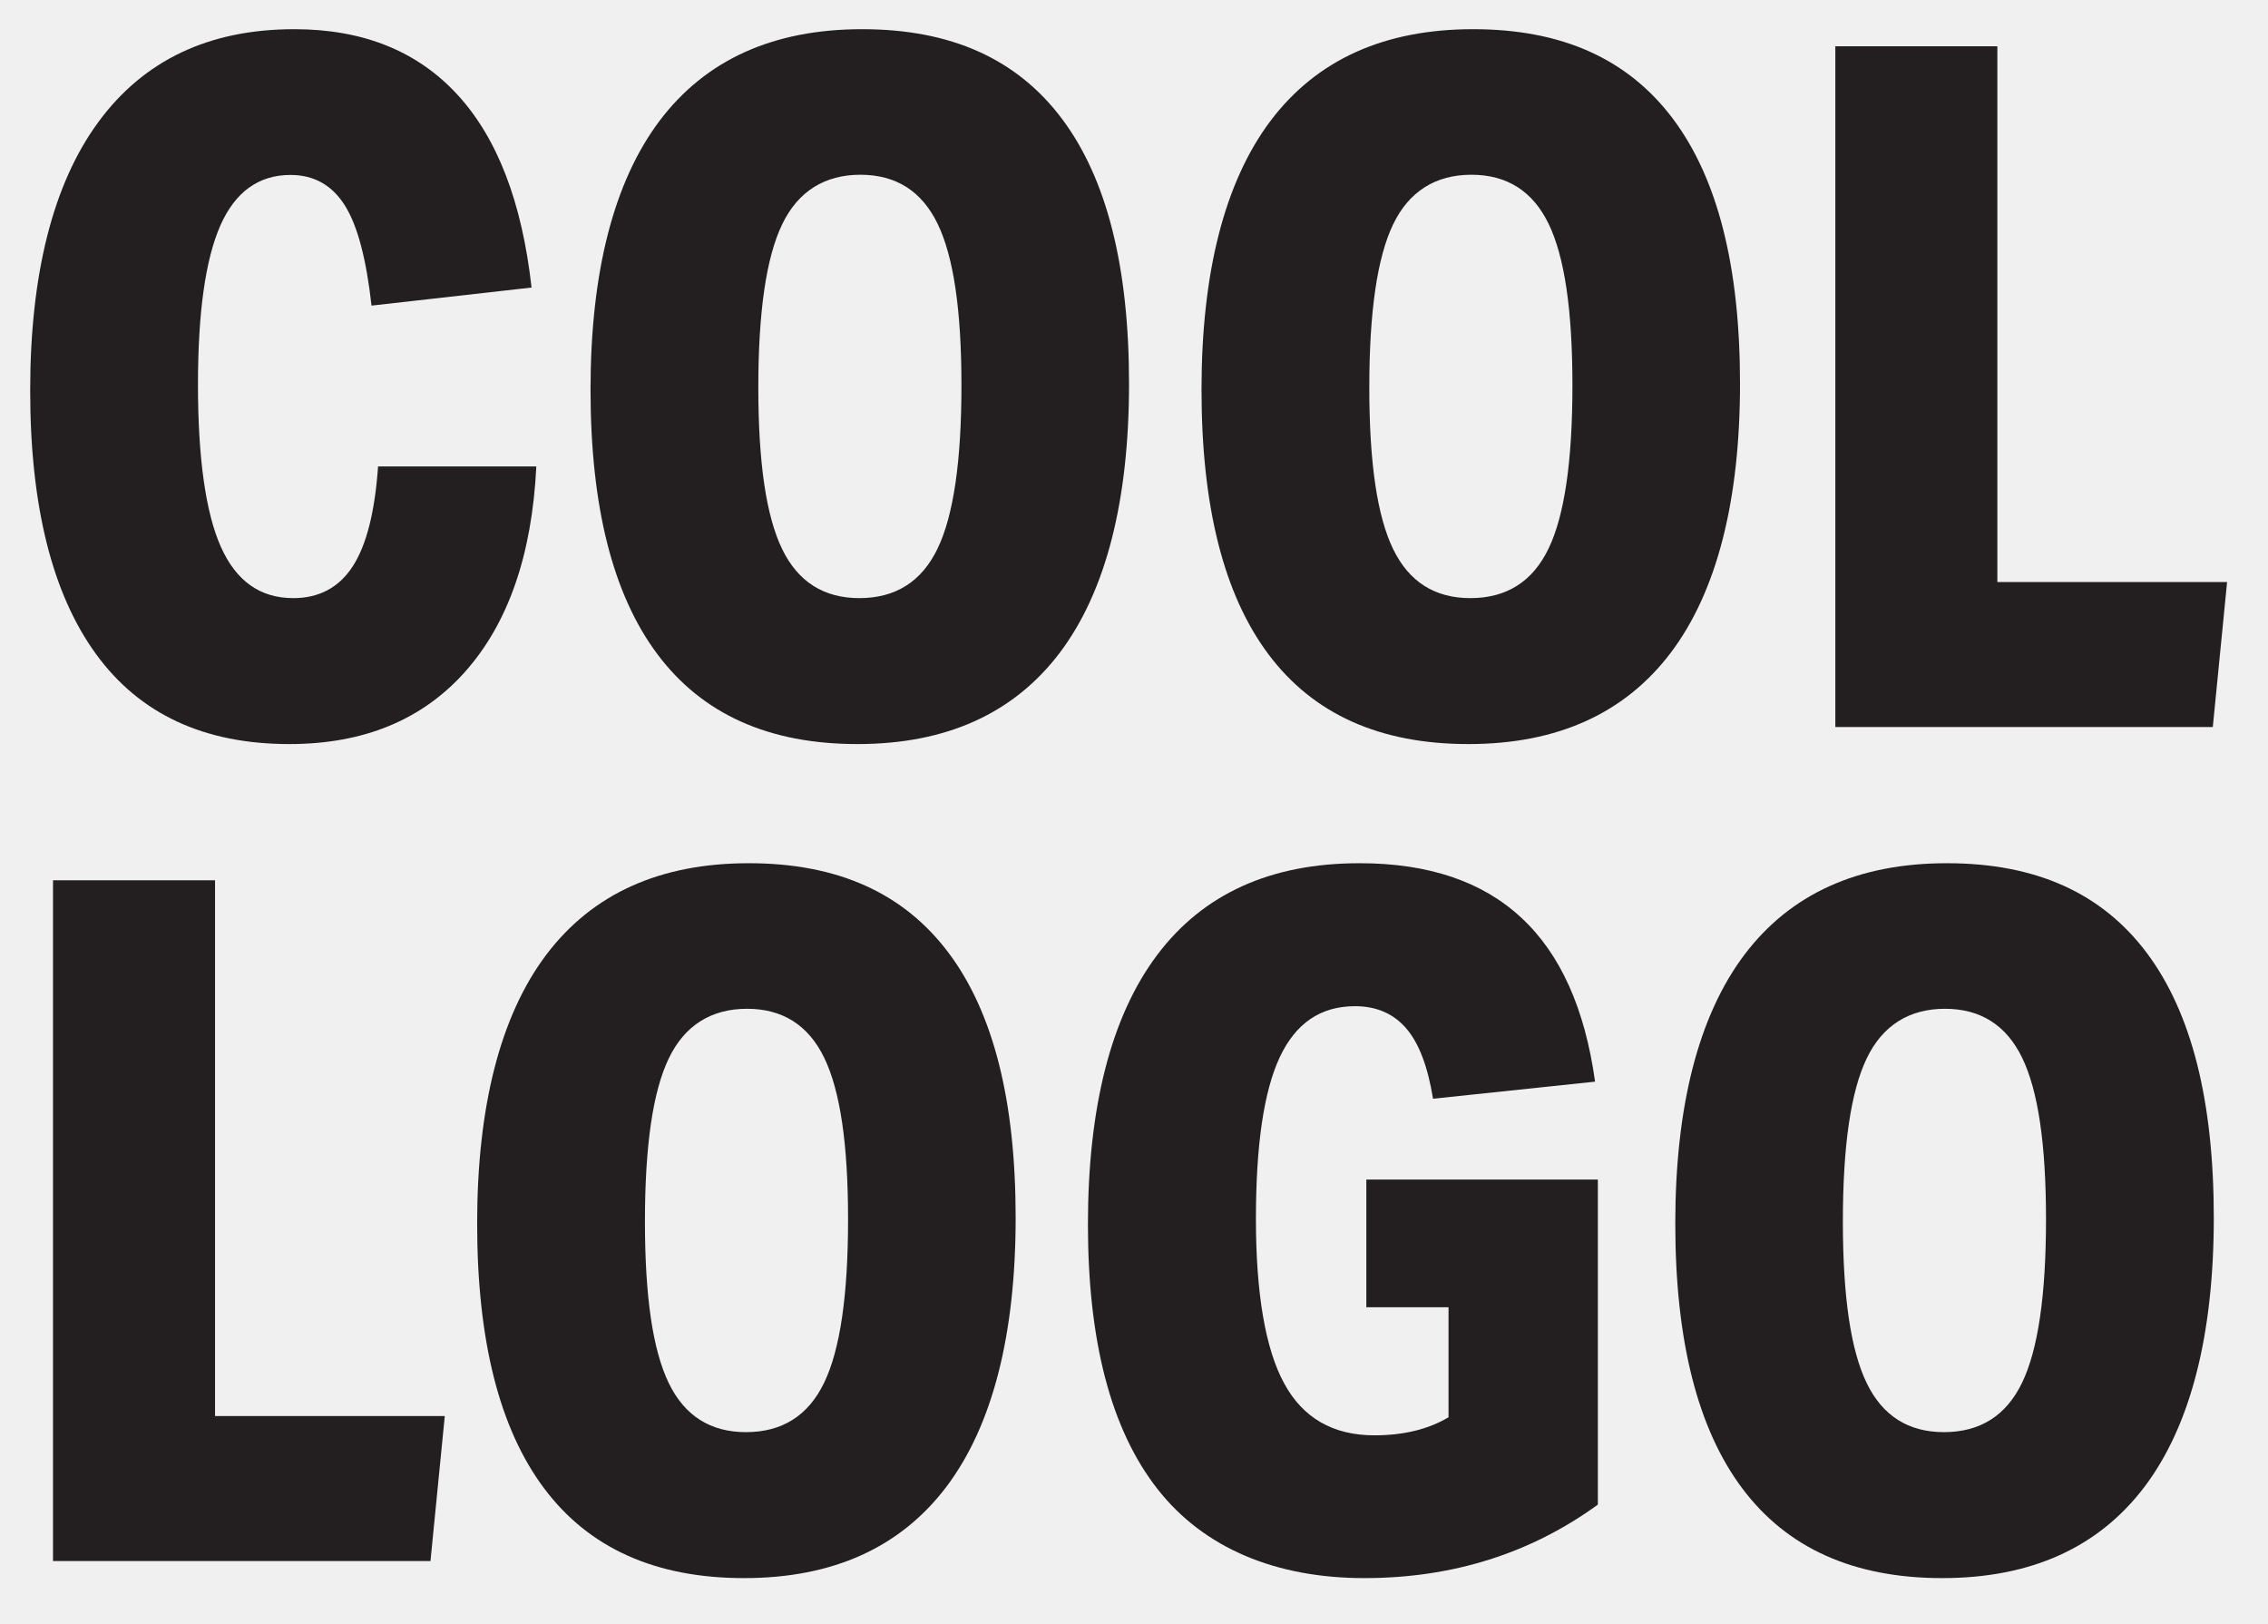
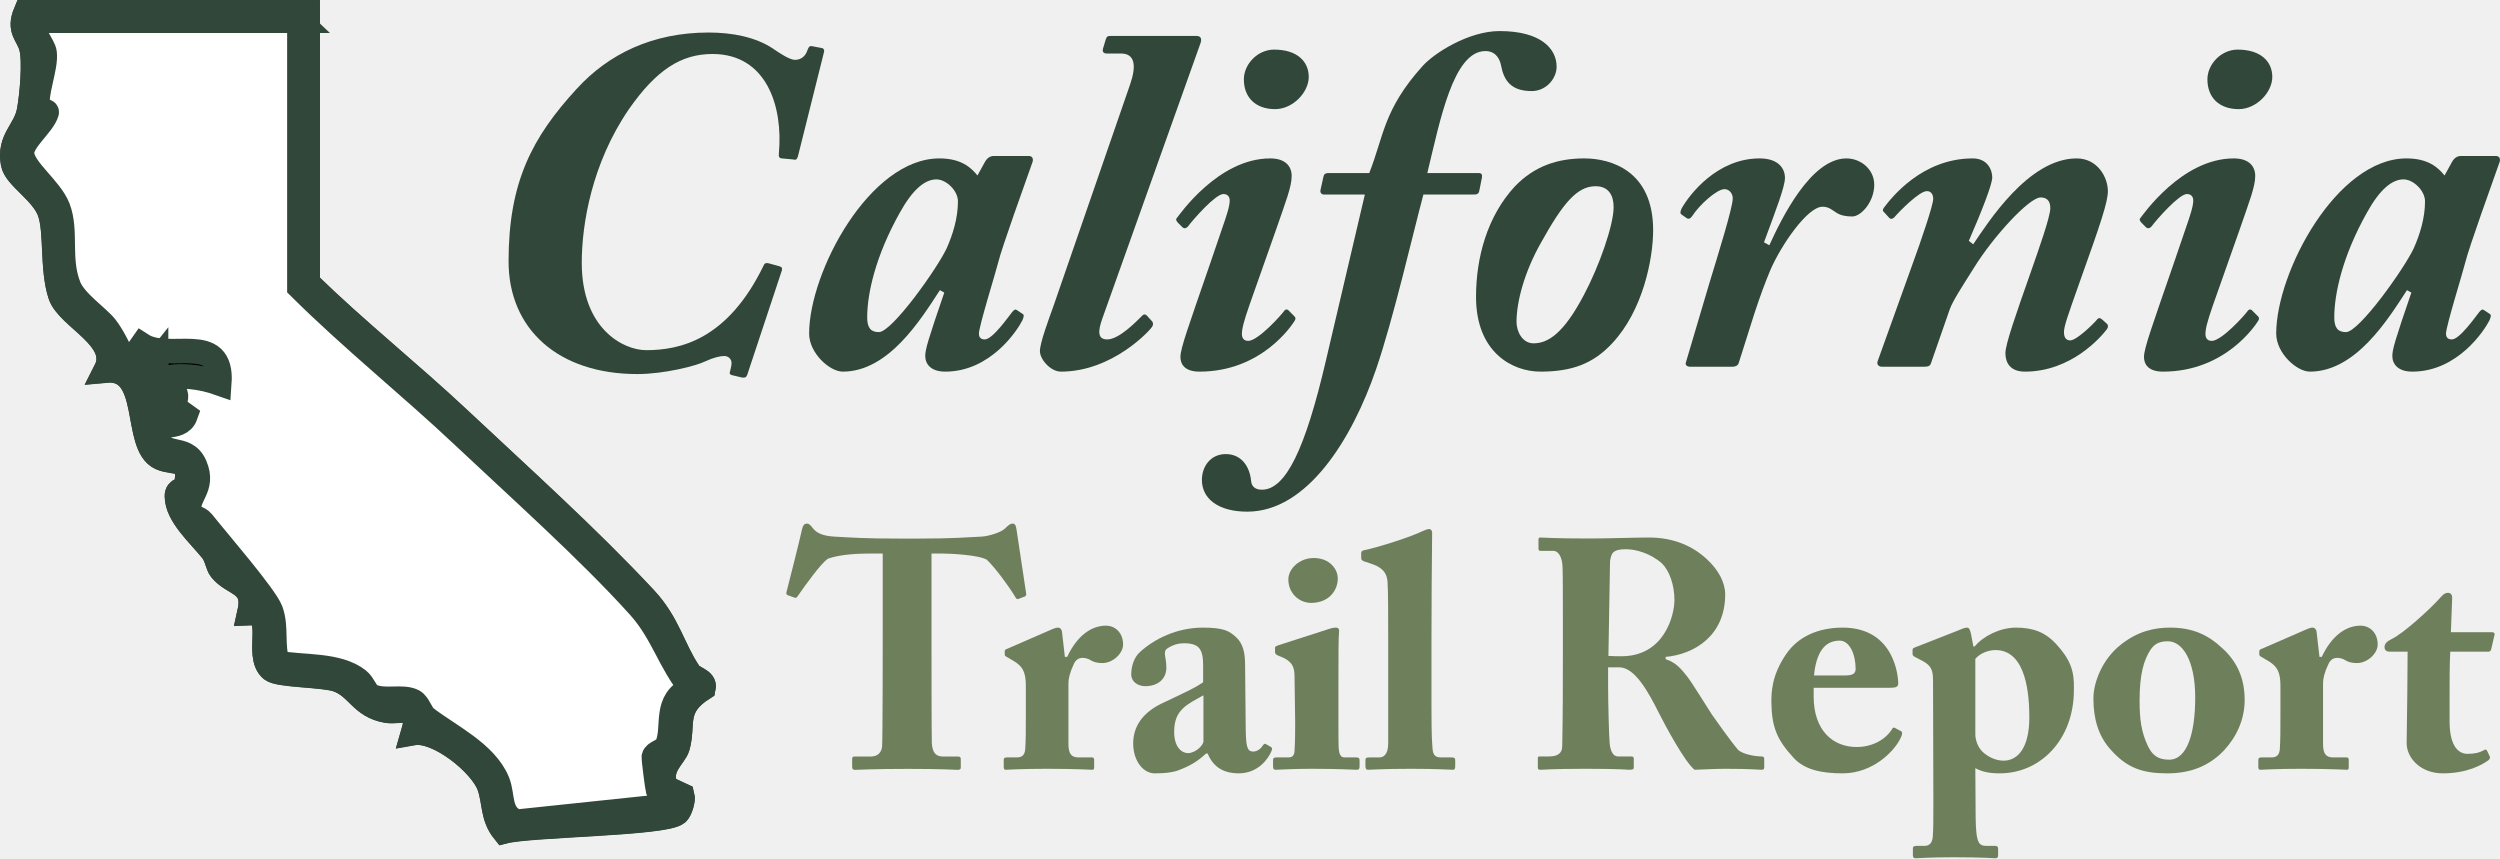
- <svg xmlns="http://www.w3.org/2000/svg" id="Layer_1" data-name="Layer 1" version="1.1" viewBox="0 0 114.22 81.75">
+ <svg xmlns="http://www.w3.org/2000/svg" id="Layer_1" data-name="Layer 1" viewBox="0 0 307.43 105.54">
  <defs>
    <style>
      .cls-1 {
-         fill: #231f20;
-         stroke-width: 0px;
+         fill: #fff;
+       }
+ 
+       .cls-1, .cls-2 {
+         stroke: #31473a;
+         stroke-miterlimit: 10;
+         stroke-width: 3px;
+       }
+ 
+       .cls-3 {
+         fill: #6e7f5b;
+       }
+ 
+       .cls-4 {
+         fill: #31473a;
      }
    </style>
  </defs>
-   <path class="cls-1" d="M27.01,23.5c-.22,4.45-1.42,7.89-3.58,10.32-2.16,2.43-5.11,3.65-8.86,3.65-4.29,0-7.54-1.51-9.74-4.54s-3.31-7.45-3.31-13.27,1.14-10.39,3.43-13.51C7.24,3.03,10.53,1.47,14.82,1.47c3.46,0,6.19,1.1,8.21,3.29,2.02,2.19,3.26,5.43,3.74,9.72l-8.06.91c-.26-2.34-.7-4.02-1.34-5.04-.64-1.02-1.55-1.54-2.74-1.54-1.6,0-2.78.85-3.53,2.54-.75,1.7-1.13,4.37-1.13,8.02s.38,6.43,1.15,8.16c.77,1.73,1.98,2.59,3.65,2.59,1.31,0,2.31-.54,3-1.61.69-1.07,1.11-2.74,1.27-5.02h7.97Z" />
-   <path class="cls-1" d="M43.18,37.47c-4.45,0-7.8-1.5-10.06-4.51-2.26-3.01-3.38-7.46-3.38-13.34s1.16-10.46,3.48-13.54c2.32-3.07,5.72-4.61,10.2-4.61s7.8,1.5,10.06,4.51c2.26,3.01,3.38,7.46,3.38,13.34s-1.16,10.46-3.48,13.54c-2.32,3.07-5.72,4.61-10.2,4.61ZM43.28,30.12c1.82,0,3.14-.83,3.94-2.5.8-1.66,1.2-4.4,1.2-8.21s-.4-6.49-1.2-8.14c-.8-1.65-2.1-2.47-3.89-2.47s-3.14.83-3.94,2.5c-.8,1.66-1.2,4.4-1.2,8.21s.4,6.49,1.2,8.14c.8,1.65,2.1,2.47,3.89,2.47Z" />
-   <path class="cls-1" d="M73.95,37.47c-4.45,0-7.8-1.5-10.06-4.51-2.26-3.01-3.38-7.46-3.38-13.34s1.16-10.46,3.48-13.54c2.32-3.07,5.72-4.61,10.2-4.61s7.8,1.5,10.06,4.51c2.26,3.01,3.38,7.46,3.38,13.34s-1.16,10.46-3.48,13.54c-2.32,3.07-5.72,4.61-10.2,4.61ZM74.05,30.12c1.82,0,3.14-.83,3.94-2.5.8-1.66,1.2-4.4,1.2-8.21s-.4-6.49-1.2-8.14c-.8-1.65-2.1-2.47-3.89-2.47s-3.14.83-3.94,2.5c-.8,1.66-1.2,4.4-1.2,8.21s.4,6.49,1.2,8.14c.8,1.65,2.1,2.47,3.89,2.47Z" />
-   <path class="cls-1" d="M92.43,36.6V2.33h8.16v26.98h11.57l-.72,7.3h-19.01Z" />
-   <path class="cls-1" d="M2.67,78.6v-34.27h8.16v26.98h11.57l-.72,7.3H2.67Z" />
-   <path class="cls-1" d="M37.47,79.47c-4.45,0-7.8-1.5-10.06-4.51-2.26-3.01-3.38-7.46-3.38-13.34s1.16-10.46,3.48-13.54c2.32-3.07,5.72-4.61,10.2-4.61s7.8,1.5,10.06,4.51c2.26,3.01,3.38,7.46,3.38,13.34s-1.16,10.46-3.48,13.54c-2.32,3.07-5.72,4.61-10.2,4.61ZM37.57,72.12c1.82,0,3.14-.83,3.94-2.5.8-1.66,1.2-4.4,1.2-8.21s-.4-6.49-1.2-8.14c-.8-1.65-2.1-2.47-3.89-2.47s-3.14.83-3.94,2.5c-.8,1.66-1.2,4.4-1.2,8.21s.4,6.49,1.2,8.14c.8,1.65,2.1,2.47,3.89,2.47Z" />
-   <path class="cls-1" d="M72.94,65.83h-4.13v-6.43h11.66v16.37c-3.39,2.46-7.31,3.7-11.76,3.7s-8.08-1.5-10.42-4.49c-2.34-2.99-3.5-7.43-3.5-13.32s1.16-10.47,3.48-13.56c2.32-3.09,5.72-4.63,10.2-4.63,3.46,0,6.17.91,8.14,2.74,1.97,1.82,3.21,4.58,3.72,8.26l-8.16.86c-.26-1.6-.7-2.78-1.34-3.53-.64-.75-1.5-1.13-2.59-1.13-1.73,0-2.99.86-3.79,2.57-.8,1.71-1.2,4.42-1.2,8.14s.47,6.54,1.42,8.28c.94,1.74,2.46,2.62,4.54,2.62,1.47,0,2.72-.3,3.74-.91v-5.52Z" />
-   <path class="cls-1" d="M97.81,79.47c-4.45,0-7.8-1.5-10.06-4.51-2.26-3.01-3.38-7.46-3.38-13.34s1.16-10.46,3.48-13.54c2.32-3.07,5.72-4.61,10.2-4.61s7.8,1.5,10.06,4.51c2.26,3.01,3.38,7.46,3.38,13.34s-1.16,10.46-3.48,13.54c-2.32,3.07-5.72,4.61-10.2,4.61ZM97.9,72.12c1.82,0,3.14-.83,3.94-2.5.8-1.66,1.2-4.4,1.2-8.21s-.4-6.49-1.2-8.14c-.8-1.65-2.1-2.47-3.89-2.47s-3.14.83-3.94,2.5c-.8,1.66-1.2,4.4-1.2,8.21s.4,6.49,1.2,8.14c.8,1.65,2.1,2.47,3.89,2.47Z" />
+   <g>
+     <path class="cls-4" d="M91.88,46.12c-.12.3-.3.36-.66.3l-1.26-.3c-.18-.06-.3-.18-.18-.48.06-.3.18-.6.18-1.02,0-.36-.3-.84-.9-.84-.48,0-1.32.18-2.34.66-1.08.54-5.04,1.56-8.34,1.56-9.72,0-15.84-5.52-15.84-13.86,0-9.72,2.88-15.24,8.4-21.24,3.9-4.26,9.3-6.9,16.2-6.9,2.88,0,5.76.54,7.92,1.98.78.54,2.04,1.38,2.7,1.38.78,0,1.32-.48,1.56-1.26.12-.36.3-.48.54-.42l1.26.24c.18.06.3.24.18.6l-3.18,12.72c-.12.36-.24.48-.66.36l-1.32-.12c-.3,0-.42-.24-.36-.6.54-5.88-1.56-12.24-8.16-12.24-3.84,0-6.9,1.92-10.32,6.84-4.5,6.6-5.76,14.04-5.76,18.84,0,8.1,5.1,10.74,7.92,10.74,4.14,0,10.02-1.26,14.46-10.44.12-.3.36-.3.6-.24l1.32.36c.36.12.36.24.3.54l-4.26,12.84Z" />
+     <path class="cls-4" d="M126.5,19.18c.42,0,.6.3.48.72-.9,2.58-3.78,10.5-4.26,12.48-.24,1.02-2.34,7.74-2.34,8.64,0,.48.24.72.72.72.96,0,2.88-2.76,3.36-3.36.3-.36.42-.36.6-.24l.72.48c.18.12.12.36-.06.78-.6,1.2-3.9,6.3-9.48,6.3-1.8,0-2.46-.96-2.46-1.92,0-.78.3-1.86,2.34-7.8l-.54-.3c-2.34,3.6-6.3,10.02-11.94,10.02-1.62,0-4.14-2.28-4.14-4.68,0-7.56,7.44-21.54,16.02-21.54,2.7,0,3.9,1.14,4.68,2.1l.96-1.74c.3-.48.66-.66,1.08-.66h4.26ZM108.08,40.84c1.62,0,7.2-7.86,8.34-10.32.72-1.62,1.38-3.66,1.38-5.76,0-1.32-1.44-2.7-2.64-2.7-1.44,0-2.94,1.26-4.5,4.08-3,5.34-4.02,9.96-4.02,12.9,0,1.32.48,1.8,1.44,1.8Z" />
+     <path class="cls-4" d="M147.14,4.42c.54,0,.72.36.42,1.08l-12,33.66c-.6,1.68-.54,2.58.6,2.58,1.44,0,3.54-2.16,4.32-2.94.18-.18.36-.18.54,0l.66.72c.12.18.18.36,0,.66-.24.42-4.86,5.52-11.22,5.52-1.26,0-2.58-1.5-2.58-2.52s1.08-3.9,1.68-5.58l9.42-27.24c.78-2.28.6-3.78-1.14-3.78h-1.74c-.42,0-.54-.24-.48-.54l.36-1.2c.12-.36.24-.42.6-.42h10.56Z" />
+     <path class="cls-4" d="M159.14,38.86c.18.18.24.3.06.6-.3.48-4.02,6.24-11.7,6.24-1.8,0-2.34-.9-2.34-1.8,0-1.08,1.02-3.84,3.54-11.16l1.62-4.74c.54-1.56.9-2.64.9-3.36,0-.42-.24-.78-.78-.78-.96,0-3.66,3.06-4.38,4.02-.24.24-.48.24-.66.06l-.54-.54c-.18-.18-.3-.42-.18-.54.3-.36,5.1-7.38,11.52-7.38,1.86,0,2.64.96,2.64,2.16,0,1.32-.72,3.12-1.92,6.6l-3.24,9.18c-.78,2.22-.96,3.06-.96,3.66,0,.42.18.84.78.84,1.2,0,4.08-3.18,4.44-3.72.12-.18.36-.18.48-.06l.72.72ZM160.94,9.46c0,1.86-1.92,3.96-4.14,3.96-2.34,0-3.84-1.38-3.84-3.66,0-1.86,1.68-3.66,3.72-3.66,2.88,0,4.26,1.5,4.26,3.36Z" />
+     <path class="cls-4" d="M168.38,21.28c1.8-4.56,1.74-7.8,6.54-13.14,1.44-1.62,5.7-4.32,9.48-4.32,5.16,0,7.02,2.22,7.02,4.38,0,1.5-1.32,3-3.06,3-2.52,0-3.42-1.26-3.78-3.18-.12-.6-.54-1.74-1.92-1.74-3.96,0-5.58,8.58-7.14,15h6.3c.36,0,.48.18.42.54l-.3,1.5c-.06.42-.18.6-.66.6h-6.24c-1.32,4.92-3.66,15.18-5.82,21.48-2.94,8.58-8.46,17.52-15.84,17.52-3.6,0-5.58-1.62-5.58-3.9,0-1.68,1.08-3.18,2.94-3.18s2.94,1.44,3.12,3.36c.06.6.48,1.02,1.32,1.02,2.94,0,5.34-5.04,7.86-15.84l4.8-20.46h-5.04c-.3,0-.48-.24-.42-.54l.36-1.62c.06-.3.18-.48.66-.48h4.98Z" />
+     <path class="cls-4" d="M181.51,36.52c0-4.86,1.38-9.9,4.74-13.56,2.46-2.58,5.34-3.48,8.58-3.48s8.46,1.5,8.46,8.82c0,3.54-1.26,9.9-5.04,13.92-2.34,2.52-4.98,3.48-8.82,3.48-3.48,0-7.92-2.4-7.92-9.18ZM194.77,36.28c1.86-3.48,3.66-8.58,3.66-10.8,0-1.44-.6-2.58-2.22-2.58-2.28,0-4.02,2.1-6.72,6.96-2.04,3.6-3,7.26-3,9.72,0,1.2.72,2.64,2.1,2.64,1.8,0,3.72-1.26,6.18-5.94Z" />
+     <path class="cls-4" d="M207.86,45.1c-.42,0-.66-.24-.54-.54l2.88-9.72c1.02-3.36,2.88-9.3,2.88-10.44,0-.6-.42-1.14-1.02-1.14-.96,0-3.12,1.98-3.96,3.3-.24.36-.48.42-.72.24l-.6-.42c-.18-.12-.18-.3,0-.72.96-1.74,4.38-6.18,9.6-6.18,2.34,0,3.12,1.26,3.12,2.4,0,1.08-1.14,4.02-2.58,7.92l.66.36c1.5-3.3,5.1-10.68,9.48-10.68,1.74,0,3.42,1.32,3.42,3.24,0,2.1-1.62,3.9-2.7,3.9-.78,0-1.44-.12-1.98-.48-.48-.3-.9-.72-1.68-.72-1.86,0-5.1,4.74-6.42,7.8-.6,1.44-1.26,3.18-1.98,5.4l-1.92,6.06c-.12.3-.42.42-.78.42h-5.16Z" />
+     <path class="cls-4" d="M231.43,45.1c-.42,0-.66-.3-.54-.66l4.14-11.52c1.38-3.78,2.7-7.74,2.7-8.46,0-.6-.3-.96-.78-.96-.9,0-3.24,2.34-4.02,3.24-.18.18-.42.24-.6.06l-.6-.66c-.24-.18-.24-.36-.06-.6.9-1.2,4.68-6.06,10.92-6.06,1.8,0,2.4,1.38,2.4,2.34,0,.84-1.26,4.08-2.88,7.8l.54.42c1.8-2.64,6.78-10.56,12.72-10.56,2.58,0,3.84,2.34,3.84,4.02,0,1.32-.84,3.84-3.48,11.22-1.44,4.08-1.92,5.4-1.92,6.12s.3,1.02.78,1.02c.72,0,2.7-1.86,3.3-2.58.18-.24.42-.18.6,0l.54.48c.24.18.24.48.06.72-.72.96-4.38,5.22-10.08,5.22-1.8,0-2.4-1.08-2.4-2.28,0-1.08,1.26-4.68,3.12-9.96.96-2.76,2.4-6.78,2.4-7.86,0-.96-.48-1.32-1.2-1.32-1.38,0-5.82,4.8-8.22,8.7-1.32,2.1-2.58,4.02-2.94,5.04l-2.34,6.72c-.12.24-.24.36-.9.36h-5.1Z" />
+     <path class="cls-4" d="M277.63,38.86c.18.18.24.3.06.6-.3.48-4.02,6.24-11.7,6.24-1.8,0-2.34-.9-2.34-1.8,0-1.08,1.02-3.84,3.54-11.16l1.62-4.74c.54-1.56.9-2.64.9-3.36,0-.42-.24-.78-.78-.78-.96,0-3.66,3.06-4.38,4.02-.24.24-.48.24-.66.06l-.54-.54c-.18-.18-.3-.42-.18-.54.3-.36,5.1-7.38,11.52-7.38,1.86,0,2.64.96,2.64,2.16,0,1.32-.72,3.12-1.92,6.6l-3.24,9.18c-.78,2.22-.96,3.06-.96,3.66,0,.42.18.84.78.84,1.2,0,4.08-3.18,4.44-3.72.12-.18.36-.18.48-.06l.72.72ZM279.43,9.46c0,1.86-1.92,3.96-4.14,3.96-2.34,0-3.84-1.38-3.84-3.66,0-1.86,1.68-3.66,3.72-3.66,2.88,0,4.26,1.5,4.26,3.36Z" />
+     <path class="cls-4" d="M306.91,19.18c.42,0,.6.3.48.72-.9,2.58-3.78,10.5-4.26,12.48-.24,1.02-2.34,7.74-2.34,8.64,0,.48.24.72.72.72.96,0,2.88-2.76,3.36-3.36.3-.36.42-.36.6-.24l.72.48c.18.12.12.36-.06.78-.6,1.2-3.9,6.3-9.48,6.3-1.8,0-2.46-.96-2.46-1.92,0-.78.3-1.86,2.34-7.8l-.54-.3c-2.34,3.6-6.3,10.02-11.94,10.02-1.62,0-4.14-2.28-4.14-4.68,0-7.56,7.44-21.54,16.02-21.54,2.7,0,3.9,1.14,4.68,2.1l.96-1.74c.3-.48.66-.66,1.08-.66h4.26ZM288.49,40.84c1.62,0,7.2-7.86,8.34-10.32.72-1.62,1.38-3.66,1.38-5.76,0-1.32-1.44-2.7-2.64-2.7-1.44,0-2.94,1.26-4.5,4.08-3,5.34-4.02,9.96-4.02,12.9,0,1.32.48,1.8,1.44,1.8Z" />
+   </g>
+   <g>
+     <path class="cls-3" d="M108.55,68.07h-1.4c-1.28,0-3.68.04-5.36.64-.88.64-2.64,3.08-3.64,4.52-.12.2-.24.32-.4.28l-.88-.32c-.16-.04-.2-.24-.16-.36.44-1.68,1.76-6.96,1.92-7.76.12-.52.32-.68.6-.68s.4.16.76.6c.44.56,1.2.92,2.64,1,2.12.12,3.8.24,7.96.24h2.32c4.36,0,6.08-.16,7.76-.24.88-.04,2.44-.52,2.92-1,.4-.4.64-.6.92-.6s.4.16.48.64l1.2,7.96c.04.16-.04.32-.16.36l-.84.32c-.16.04-.24-.08-.4-.36-.88-1.44-2.44-3.52-3.44-4.48-1-.6-4.56-.76-5.48-.76h-1.32v11c0,.56,0,11.76.04,12.36.08,1,.4,1.6,1.36,1.6h1.8c.36,0,.4.12.4.4v.92c0,.2-.04.32-.4.32-.4,0-1.68-.12-6.12-.12s-5.92.12-6.48.12c-.32,0-.36-.16-.36-.48v-.76c0-.28.04-.4.28-.4h2.04c.8,0,1.28-.48,1.36-1.2.08-.84.08-13.12.08-13.88v-9.88Z" />
+     <path class="cls-3" d="M131.39,91.5c0,1.24.4,1.64,1.24,1.64h1.64c.24,0,.28.12.28.36v.8c0,.24-.04.36-.2.36-.24,0-2.08-.12-5.68-.12-3.08,0-4.76.12-5,.12-.16,0-.24-.08-.24-.4v-.76c0-.28.08-.36.44-.36h1.16c.6,0,.96-.24,1.04-.96.08-1.12.08-2.52.08-4.52v-3.32c0-1.72-.4-2.44-1.6-3.12l-.68-.4c-.24-.12-.32-.2-.32-.36v-.36c0-.16.08-.24.32-.32l5.6-2.44c.24-.08.4-.16.64-.16.28,0,.44.24.48.48l.36,3.12h.28c1.24-2.64,3-3.84,4.76-3.84,1.2,0,2.12.92,2.12,2.32,0,1.08-1.24,2.28-2.56,2.28-.56,0-1.08-.12-1.44-.36-.32-.2-.68-.28-1-.28-.4,0-.8.2-1.04.72-.52,1.08-.68,1.84-.68,2.36v7.52Z" />
+     <path class="cls-3" d="M147.95,81.78c0-.8-.08-1.72-.6-2.2-.4-.36-1.04-.48-1.68-.48-.72,0-1.4.16-2.12.64-.6.4-.12,1.08-.12,2.36,0,1.36-1,2.28-2.6,2.28-.92,0-1.72-.56-1.72-1.44s.28-2.08,1.12-2.8c1.68-1.52,4.44-2.96,7.68-2.96,2.56,0,3.24.4,4.08,1.16.88.8,1.12,1.96,1.12,3.4l.08,7.96c.04,2.08.16,2.72.92,2.72.56,0,1-.44,1.16-.72.16-.24.28-.28.4-.2l.56.32c.16.08.28.2.12.56-.36.84-1.56,2.72-4.04,2.72-1.56,0-3.04-.56-3.8-2.44h-.2c-1,.92-1.84,1.48-3.44,2.08-.8.28-1.72.36-2.88.36-1.4,0-2.64-1.52-2.64-3.68,0-1.76.84-3.6,3.44-4.88,3.12-1.48,4.12-1.92,5.16-2.64v-2.12ZM147.99,85.5c-1.96,1.12-3.6,1.72-3.6,4.48,0,1.84.84,2.6,1.72,2.64,1.08-.08,1.88-1.08,1.88-1.44v-5.68Z" />
+     <path class="cls-3" d="M166.83,94.66c-.32,0-2.16-.12-5.64-.12-2.32,0-3.88.12-4.32.12-.2,0-.32-.08-.32-.4v-.8c0-.24.12-.32.4-.32h1.48c.44,0,.72-.16.76-.8.08-1.2.08-2.44.08-3.56l-.08-5.6c0-1.12-.24-1.92-1.92-2.52-.44-.16-.48-.32-.48-.56v-.44c0-.12.08-.2.44-.32l5.96-1.92c.44-.16.8-.24,1.08-.24.32,0,.44.2.4.48-.08.68-.08,3.2-.08,6.72v4.28c0,1.56,0,3,.04,3.44.08.76.28,1.04.72,1.04h1.44c.32,0,.4.12.4.36v.76c0,.28-.08.4-.36.4ZM161.35,74.14c-1.68.04-2.92-1.28-2.92-2.88,0-1.32,1.36-2.64,3.12-2.64,1.96,0,2.96,1.36,2.96,2.52,0,1.32-.92,2.92-3.16,3Z" />
+     <path class="cls-3" d="M176.03,86.54c0,1.6,0,4.2.12,5.36.04.68.16,1.24,1,1.24h1.36c.36,0,.44.12.44.36v.76c0,.24-.08.4-.24.4-.28,0-2.04-.12-5.2-.12-3.36,0-4.96.12-5.32.12-.2,0-.28-.16-.28-.48v-.68c0-.28.08-.36.52-.36h1.2c.44,0,1.08-.28,1.08-1.72v-12.72c0-2.84,0-6.08-.08-7.12-.08-1.36-.92-1.92-2.2-2.32l-.72-.24c-.28-.12-.32-.24-.32-.44v-.6c0-.12.08-.28.36-.32,1.8-.36,5.96-1.72,7.12-2.32.44-.2.68-.28.88-.28.24,0,.4.2.36.72-.04,2.2-.08,10.52-.08,13.28v7.48Z" />
+     <path class="cls-3" d="M192.19,76.34c0-2.96,0-5.52-.04-6.6-.04-1.32-.56-2-1.12-2h-1.6c-.2,0-.24-.12-.24-.28v-1.08c0-.2.04-.28.24-.28.36,0,1.6.12,5.96.12,2.24,0,5.76-.12,7.4-.12,3.12,0,5.44,1.12,7.08,2.64,1.44,1.32,2.28,2.88,2.28,4.36,0,5.08-3.8,7.36-7.32,7.68v.28c1.24.4,1.88,1.16,2.64,2.12.52.64,2.72,4.2,3.04,4.68.24.36,2.4,3.4,3.2,4.32.48.52,2,.84,2.92.84.28,0,.32.16.32.32v.96c0,.24-.04.36-.32.36-.32,0-1.36-.12-4.44-.12-1.16,0-2.64.08-3.8.12-1.2-.92-3.68-5.56-4.36-6.92-1.36-2.72-3-5.68-4.92-5.68h-1.36v2.04c0,2.36.12,6.84.2,7.36.08.84.4,1.56,1,1.56h1.64c.28,0,.32.12.32.32v.96c0,.28-.04.36-.64.36-.04,0-1.04-.12-5.24-.12s-5.16.12-5.6.12c-.32,0-.32-.12-.32-.4v-.92c0-.2,0-.32.2-.32h1.2c.88,0,1.6-.28,1.6-1.28.08-3.96.08-7.72.08-11.52v-3.88ZM197.79,80.66c.76.04,1.24.04,1.6.04,5.28,0,6.52-5.04,6.52-6.92s-.64-3.6-1.52-4.48c-1.44-1.28-3.24-1.76-4.44-1.76-.68,0-1.2.08-1.52.36-.24.16-.36.6-.44,1.08l-.2,11.68Z" />
+     <path class="cls-3" d="M223.03,84.58v1.08c0,4.16,2.36,6.2,5.28,6.2,1.96,0,3.56-.92,4.36-2.2.08-.2.24-.24.4-.12l.68.36c.16.08.28.28-.08.96-.72,1.48-3.32,4.24-7.08,4.24-2.56,0-4.68-.44-6-1.88-2.04-2.2-2.72-3.76-2.76-6.88,0-1.12,0-3.24,1.8-5.88,1.44-2.12,3.88-3.28,6.96-3.28,6.48,0,6.84,6.2,6.84,6.84,0,.52-.36.56-1.24.56h-9.16ZM226.91,83.06c.88,0,1.28-.2,1.28-.8,0-1.76-.72-3.48-1.96-3.48-1.88,0-2.88,1.48-3.16,4.28h3.84Z" />
+     <path class="cls-3" d="M237.71,83.86c0-1.36-.12-1.96-1.32-2.6l-.92-.48c-.2-.12-.28-.2-.28-.36v-.52c0-.12.08-.2.28-.28l5.2-2.04c.52-.2.88-.4,1.24-.4.24,0,.36.28.48.84l.28,1.48h.16c1-1.24,3.08-2.32,5.08-2.32,2.16,0,3.64.6,4.96,2.04,1.68,1.84,2.24,3.24,2.16,5.56.04,6.08-4.04,10.32-9.12,10.32-.68,0-1.96-.04-3-.64l.04,6.12c.04,3.24.44,3.44,1.4,3.44h1c.32,0,.36.16.36.4v.76c0,.24-.08.36-.36.36-.2,0-1.56-.12-5.12-.12-2.92,0-4.32.12-4.64.12-.28,0-.36-.12-.36-.4v-.8c0-.2.08-.32.48-.32h.92c.68,0,.96-.4,1.04-1.04.08-.88.08-2.08.08-4.36l-.04-14.76ZM242.91,90.3c0,.64.28,1.68,1.08,2.32.6.48,1.44.92,2.4.92,1.68,0,3.16-1.48,3.16-5.32,0-2.52-.28-8.28-4.16-8.28-.76,0-1.84.32-2.48,1.08v9.28Z" />
+     <path class="cls-3" d="M259.55,92.18c-1.52-1.68-2.12-3.8-2.12-6.32,0-1.8,1-4.76,3.44-6.64,2.04-1.6,4.08-2.04,5.96-2.04,2.76,0,4.64.84,6.44,2.52,1.96,1.76,2.76,3.92,2.76,6.36s-1,4.56-2.56,6.24c-1.92,2-4.24,2.8-6.96,2.8-2.92,0-4.92-.6-6.96-2.92ZM269.95,85.78c0-4.64-1.6-6.92-3.36-6.92-1,0-1.64.28-2.16,1.08-.8,1.24-1.32,2.96-1.32,6.2,0,2.32.2,3.84,1,5.56.52,1.08,1.16,1.72,2.64,1.72,2.2,0,3.2-3.24,3.2-7.64Z" />
+     <path class="cls-3" d="M285.67,91.5c0,1.24.4,1.64,1.24,1.64h1.64c.24,0,.28.12.28.36v.8c0,.24-.04.36-.2.36-.24,0-2.08-.12-5.68-.12-3.08,0-4.76.12-5,.12-.16,0-.24-.08-.24-.4v-.76c0-.28.08-.36.44-.36h1.16c.6,0,.96-.24,1.04-.96.08-1.12.08-2.52.08-4.52v-3.32c0-1.72-.4-2.44-1.6-3.12l-.68-.4c-.24-.12-.32-.2-.32-.36v-.36c0-.16.08-.24.32-.32l5.6-2.44c.24-.08.4-.16.64-.16.28,0,.44.24.48.48l.36,3.12h.28c1.24-2.64,3-3.84,4.76-3.84,1.2,0,2.12.92,2.12,2.32,0,1.08-1.24,2.28-2.56,2.28-.56,0-1.08-.12-1.44-.36-.32-.2-.68-.28-1-.28-.4,0-.8.2-1.04.72-.52,1.08-.68,1.84-.68,2.36v7.52Z" />
+     <path class="cls-3" d="M301.23,88.7c0,3.28,1.24,4,2.2,4,.84,0,1.44-.12,2.08-.48.12-.08.24-.08.36.16l.28.6c.12.2,0,.4-.16.52-.68.48-2.48,1.6-5.6,1.6-2.72,0-4.44-1.88-4.44-3.72,0-1.4.08-4.44.08-5.96l.04-5.28h-2.2c-.36,0-.64-.16-.64-.56s.24-.68.88-1c1.32-.6,4.68-3.6,6.16-5.28.28-.32.56-.4.76-.4.36,0,.52.28.52.6l-.16,4.24h5.08c.24,0,.36.2.28.36l-.4,1.72c-.04.16-.12.32-.36.32h-4.68c-.08,1.64-.08,3.56-.08,5.4v3.16Z" />
+   </g>
+   <g id="f4KPrC.tif">
+     <g>
+       <path class="cls-1" d="M37.85,1.5H3.15c-.93,2.22.26,2.72.69,4.28.47,1.7.07,6.09-.29,7.92-.48,2.42-2.51,3.4-1.95,6.39.31,1.68,3.65,3.57,4.5,5.95s.24,6.95,1.31,10.21c.93,2.82,7.57,5.4,5.58,9.3,5.87-.56,3.32,9.16,6.75,10.74,1.77.81,4.02-.28,3.08,3.59-.11.45-1.07.16-1.07,1.11,0,2.38,2.78,4.78,4.32,6.72.58.74.66,1.79,1.08,2.31,1.55,1.94,4.39,1.57,3.52,5.36,3.55-.16.57,5.17,2.72,6.94.91.75,6.34.65,8.08,1.25,2.54.89,2.88,3.26,6.09,3.81,1.79.31,4.38-1.14,3.24,2.75,3.02-.53,8.4,3.81,9.36,6.52.69,1.94.35,3.77,1.81,5.58,3.22-.85,19.78-.92,21.32-2.26.38-.33.77-1.68.63-2.17l-1.97-.92c-1.15-2.48,1.02-3.82,1.37-5.02.84-2.85-.61-4.87,3.2-7.27.22-1-1.29-1.14-1.76-1.85-2.03-3.02-2.56-6.07-5.45-9.17-7.05-7.56-15.25-14.92-22.81-22.01-6.09-5.72-12.67-10.94-18.65-16.78V1.5Z" />
+       <path class="cls-2" d="M37.85,1.5v33.31c5.98,5.84,12.56,11.06,18.65,16.78,7.56,7.09,15.75,14.46,22.81,22.01,2.89,3.1,3.42,6.14,5.45,9.17.47.71,1.98.85,1.76,1.85-3.8,2.4-2.36,4.42-3.2,7.27-.35,1.19-2.52,2.54-1.37,5.02l1.97.92c.14.49-.25,1.84-.63,2.17-1.54,1.34-18.1,1.42-21.32,2.26-1.46-1.81-1.13-3.64-1.81-5.58-.96-2.71-6.34-7.06-9.36-6.52,1.15-3.89-1.45-2.45-3.24-2.75-3.2-.55-3.54-2.92-6.09-3.81-1.73-.6-7.17-.51-8.08-1.25-2.15-1.76.83-7.09-2.72-6.94.87-3.79-1.98-3.42-3.52-5.36-.41-.52-.49-1.58-1.08-2.31-1.54-1.94-4.33-4.34-4.32-6.72,0-.95.96-.66,1.07-1.11.93-3.88-1.31-2.78-3.08-3.59-3.42-1.57-.88-11.29-6.75-10.74,1.99-3.9-4.66-6.48-5.58-9.3-1.07-3.26-.42-7.72-1.31-10.21s-4.19-4.26-4.5-5.95c-.56-2.99,1.47-3.98,1.95-6.39.36-1.84.76-6.23.29-7.92-.43-1.57-1.62-2.06-.69-4.28h34.7ZM36.81,2.55H4.18c-.4,1.46,1.17,2.94,1.3,3.93.23,1.84-1.23,5.08-.79,6.75.12.44,1.14.29,1.05.59-.47,1.59-3.17,3.5-3.03,5.11.17,1.93,3.5,4.24,4.42,6.6,1.13,2.91-.03,6.24,1.33,9.68.75,1.9,3.51,3.67,4.54,4.99s1.91,3.34,2.59,4.84l1.85-2.64c3.37,2.17,10-1.7,9.53,4.74-2.26-.8-4.83-1.15-7.25-.52.97,1.91,2.66.84,1.57,3.35l1.53,1.1c-.72,2.04-3.93.56-3.63,2.11.59,3.53,3.63,1.35,4.79,4.06,1.22,2.85-1.17,3.72-.66,5.8.12.5,1.16.61,1.57,1.13,1.72,2.18,7.75,9.12,8.41,10.91.78,2.1.09,4.36.87,6.42,3.04.58,7.34.11,9.88,2.11.75.59.92,1.67,1.68,1.99,1.65.7,3.72-.07,5.07.6.68.34.94,1.58,1.58,2.07,2.84,2.19,7.37,4.29,8.81,7.86.71,1.75.1,3.97,2.35,4.9l18.84-1.98c.48-1.48-1.17-.88-1.48-1.89-.09-.28-.56-3.9-.51-4.11.13-.6,1.31-.66,1.65-1.46.95-2.25-.5-5.49,2.92-6.96-2.66-3.22-3.46-6.8-6.39-10.05-6.17-6.85-14.73-14.47-21.56-20.91s-13.75-11.93-20.21-18.35V2.55ZM19.2,44.52l-2.08.28c.61,2.2.54,5.34,3.11,6.01l-2.1-4.96,1.07-1.34Z" />
+       <path class="cls-1" d="M36.81,2.55v32.78c6.46,6.42,13.59,12.11,20.21,18.35s15.39,14.06,21.56,20.91c2.93,3.25,3.73,6.83,6.39,10.05-3.42,1.47-1.97,4.71-2.92,6.96-.34.8-1.52.86-1.65,1.46-.04.2.42,3.82.51,4.11.32,1.01,1.96.41,1.48,1.89l-18.84,1.98c-2.25-.92-1.64-3.15-2.35-4.9-1.45-3.57-5.98-5.67-8.81-7.86-.64-.49-.9-1.73-1.58-2.07-1.34-.67-3.42.1-5.07-.6-.76-.32-.94-1.4-1.68-1.99-2.54-2-6.84-1.53-9.88-2.11-.78-2.06-.1-4.32-.87-6.42-.66-1.79-6.69-8.73-8.41-10.91-.41-.53-1.45-.63-1.57-1.13-.51-2.08,1.88-2.94.66-5.8s-4.2-.54-4.79-4.06c-.3-1.55,2.91-.07,3.63-2.11l-1.53-1.1c1.09-2.51-.6-1.44-1.57-3.35,2.42-.63,4.98-.28,7.25.52.47-6.45-6.16-2.57-9.53-4.74l-1.85,2.64c-.67-1.5-1.6-3.58-2.59-4.84s-3.79-3.09-4.54-4.99c-1.35-3.44-.2-6.76-1.33-9.68-.92-2.36-4.25-4.67-4.42-6.6-.14-1.62,2.56-3.52,3.03-5.11.09-.3-.93-.15-1.05-.59-.44-1.67,1.02-4.91.79-6.75-.12-.99-1.7-2.47-1.3-3.93h32.63Z" />
+       <path class="cls-1" d="M19.2,44.52l-1.07,1.34,2.1,4.96c-2.57-.68-2.5-3.82-3.11-6.01l2.08-.28Z" />
+     </g>
+   </g>
</svg>
